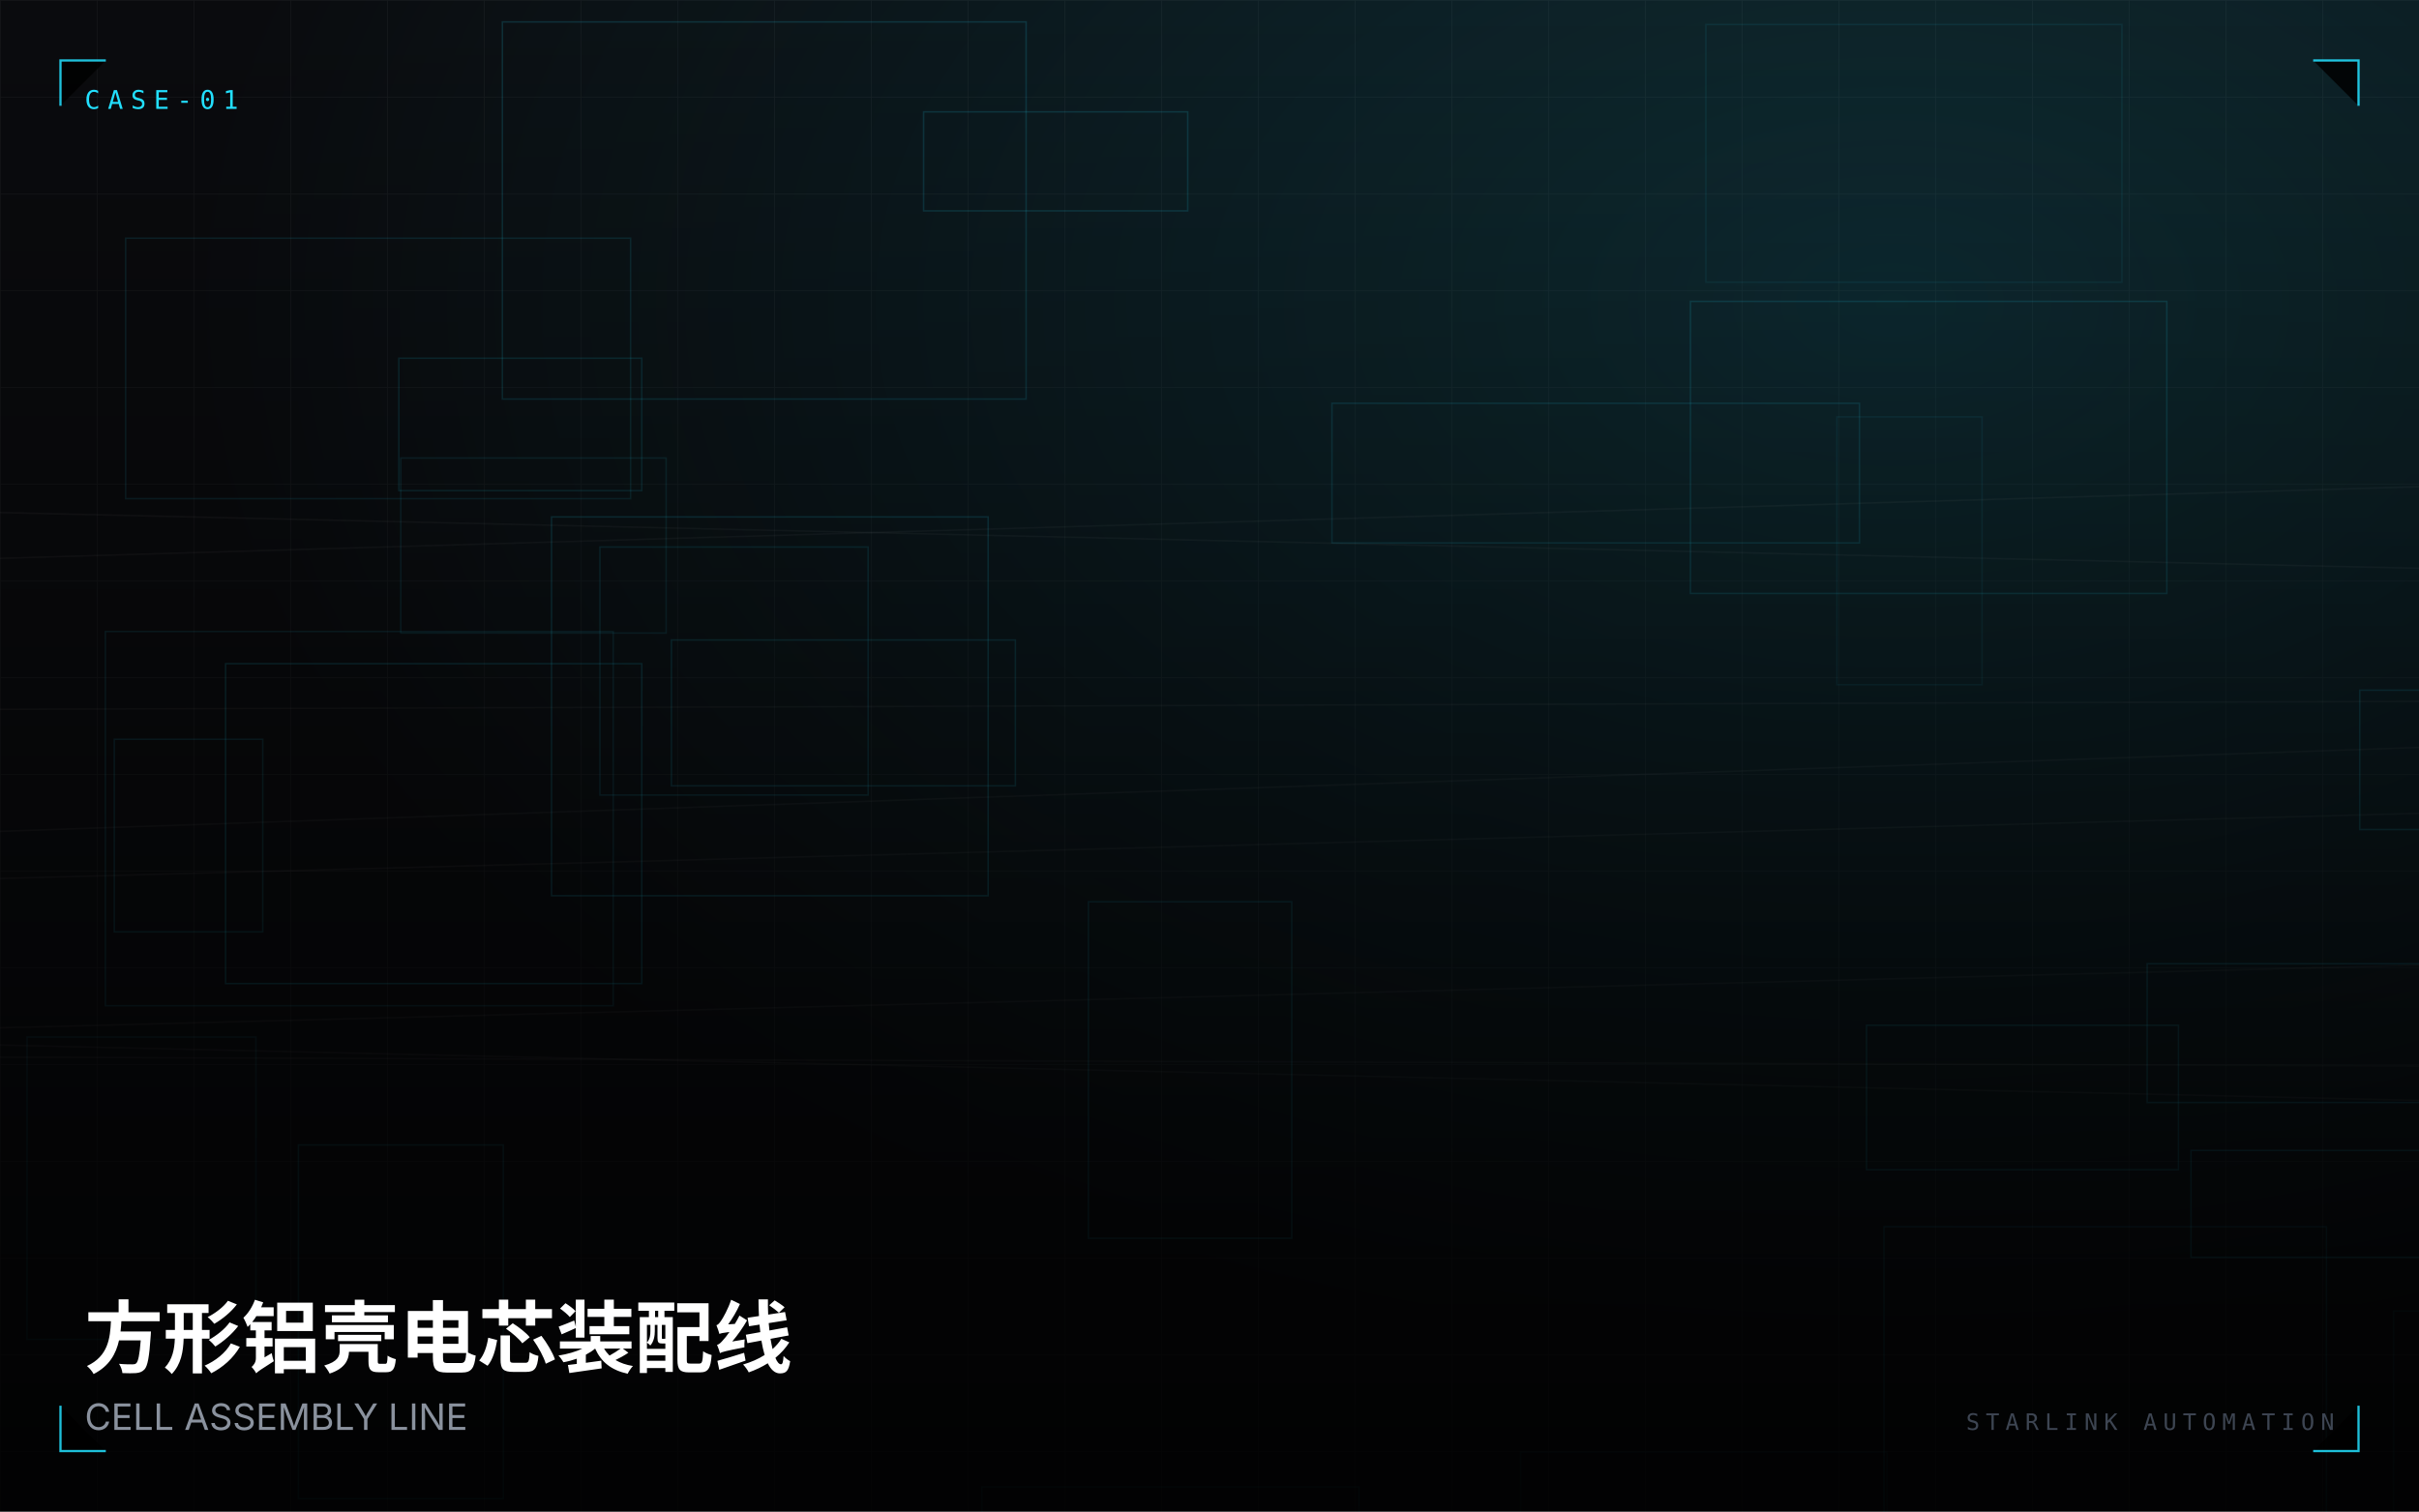
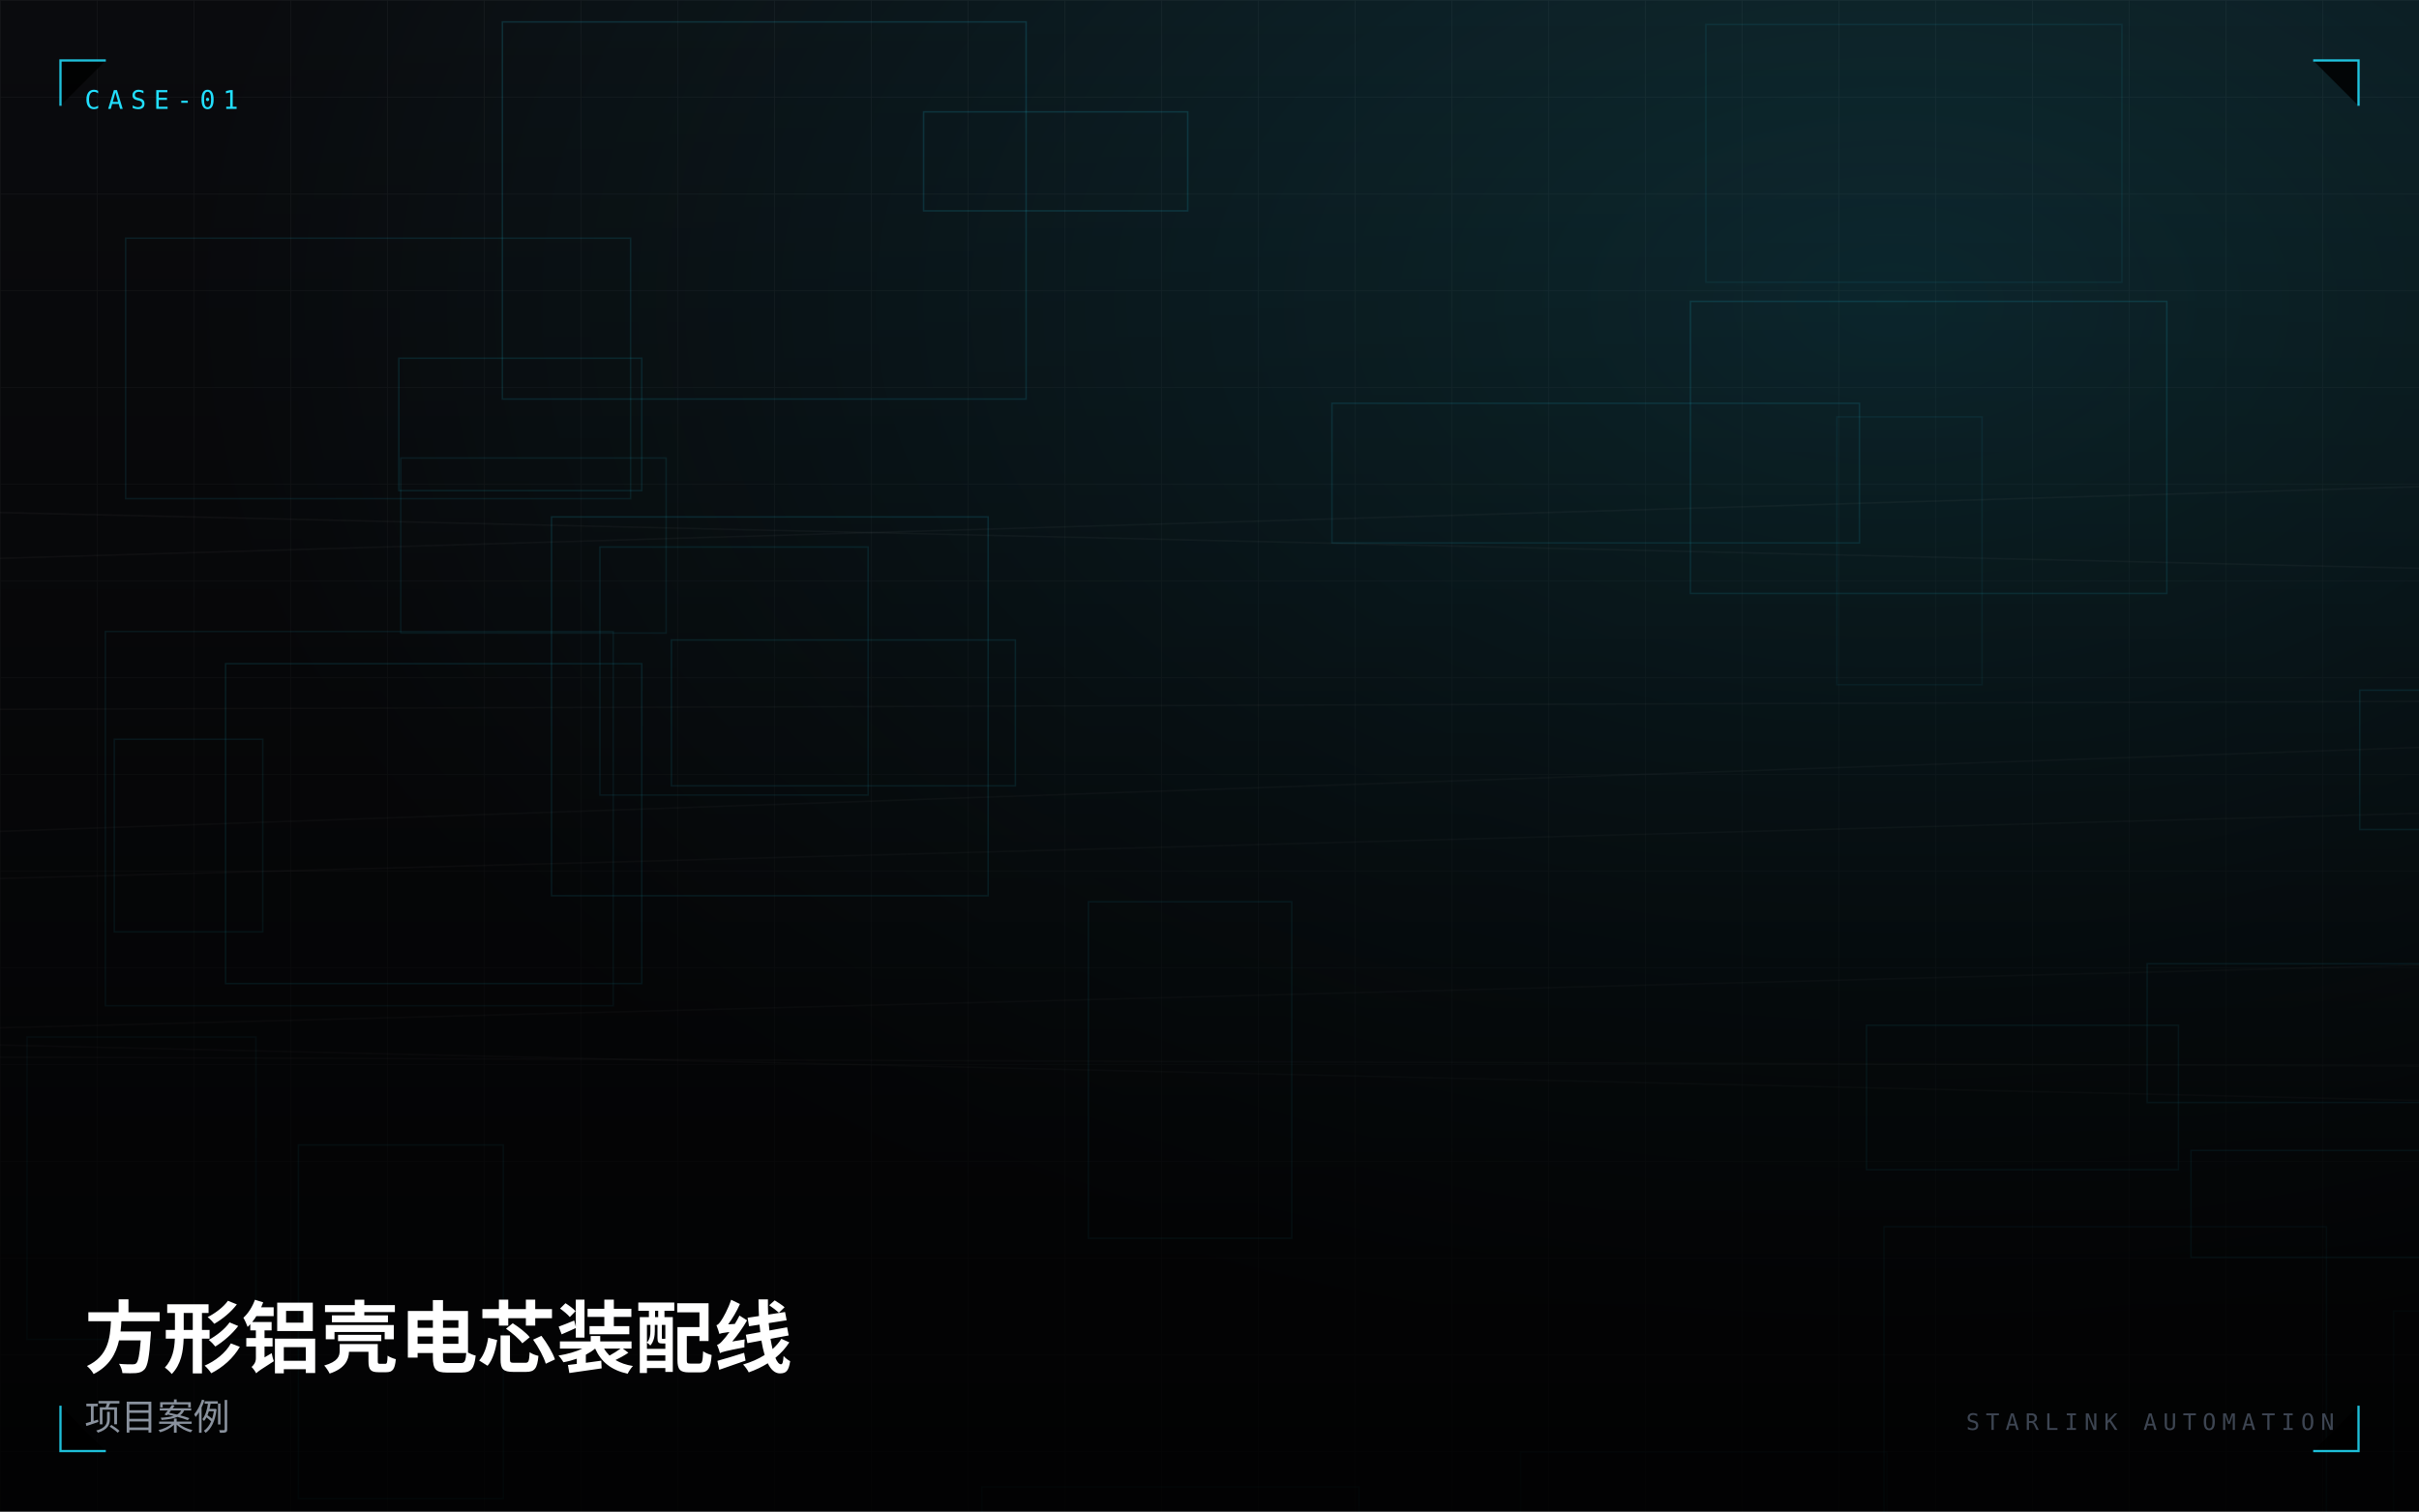
<svg xmlns="http://www.w3.org/2000/svg" width="1600" height="1000" viewBox="0 0 1600 1000" role="img" aria-label="方形铝壳电芯装配线">
  <defs>
    <pattern id="g" width="64" height="64" patternUnits="userSpaceOnUse">
      <path d="M64 0H0V64" fill="none" stroke="rgba(255,255,255,0.05)" stroke-width="1" />
    </pattern>
    <linearGradient id="v" x1="0" y1="0" x2="0" y2="1">
      <stop offset="0%" stop-color="#000000" stop-opacity="0" />
      <stop offset="100%" stop-color="#000000" stop-opacity="0.82" />
    </linearGradient>
    <radialGradient id="glow" cx="0.78" cy="0.2" r="0.7">
      <stop offset="0%" stop-color="#22e0ff" stop-opacity="0.16" />
      <stop offset="100%" stop-color="#22e0ff" stop-opacity="0" />
    </radialGradient>
  </defs>
  <rect width="1600" height="1000" fill="#0a0b0e" />
  <rect width="1600" height="1000" fill="url(#g)" />
  <rect width="1600" height="1000" fill="url(#glow)" />
  <rect x="17.9" y="686.1" width="151.4" height="200.1" fill="none" stroke="rgba(34,224,255,0.09)" stroke-width="1" />
  <rect x="69.7" y="417.8" width="335.9" height="247.6" fill="none" stroke="rgba(34,224,255,0.12)" stroke-width="1" />
  <rect x="396.8" y="361.9" width="177.4" height="164.1" fill="none" stroke="rgba(34,224,255,0.14)" stroke-width="1" />
  <rect x="1128.3" y="16.2" width="275.2" height="170.5" fill="none" stroke="rgba(34,224,255,0.08)" stroke-width="1" />
  <rect x="1118.1" y="199.4" width="315.1" height="193.2" fill="none" stroke="rgba(34,224,255,0.16)" stroke-width="1" />
  <rect x="1420.2" y="637.6" width="288.3" height="91.8" fill="none" stroke="rgba(34,224,255,0.16)" stroke-width="1" />
  <rect x="881.0" y="266.8" width="348.9" height="92.4" fill="none" stroke="rgba(34,224,255,0.15)" stroke-width="1" />
  <rect x="197.4" y="757.5" width="135.5" height="234.0" fill="none" stroke="rgba(34,224,255,0.13)" stroke-width="1" />
  <rect x="364.8" y="342.0" width="288.8" height="250.6" fill="none" stroke="rgba(34,224,255,0.18)" stroke-width="1" />
  <rect x="610.9" y="74.0" width="174.7" height="65.5" fill="none" stroke="rgba(34,224,255,0.15)" stroke-width="1" />
  <rect x="1246.1" y="811.6" width="292.7" height="204.8" fill="none" stroke="rgba(34,224,255,0.12)" stroke-width="1" />
  <rect x="1449.2" y="761.1" width="233.8" height="70.7" fill="none" stroke="rgba(34,224,255,0.16)" stroke-width="1" />
  <rect x="263.8" y="237.0" width="160.7" height="87.6" fill="none" stroke="rgba(34,224,255,0.14)" stroke-width="1" />
  <rect x="1234.6" y="678.3" width="206.3" height="95.6" fill="none" stroke="rgba(34,224,255,0.15)" stroke-width="1" />
  <rect x="332.3" y="14.5" width="346.4" height="249.5" fill="none" stroke="rgba(34,224,255,0.15)" stroke-width="1" />
  <rect x="149.2" y="439.1" width="275.3" height="211.6" fill="none" stroke="rgba(34,224,255,0.17)" stroke-width="1" />
  <rect x="75.6" y="489.1" width="98.2" height="127.4" fill="none" stroke="rgba(34,224,255,0.13)" stroke-width="1" />
  <rect x="83.1" y="157.6" width="334.0" height="172.3" fill="none" stroke="rgba(34,224,255,0.12)" stroke-width="1" />
  <rect x="649.5" y="983.7" width="249.4" height="170.9" fill="none" stroke="rgba(34,224,255,0.09)" stroke-width="1" />
  <rect x="1583.1" y="867.5" width="185.9" height="176.4" fill="none" stroke="rgba(34,224,255,0.08)" stroke-width="1" />
  <rect x="1215.0" y="275.8" width="96.0" height="177.2" fill="none" stroke="rgba(34,224,255,0.09)" stroke-width="1" />
  <rect x="719.9" y="596.6" width="134.5" height="222.6" fill="none" stroke="rgba(34,224,255,0.14)" stroke-width="1" />
  <rect x="444.1" y="423.4" width="227.5" height="96.5" fill="none" stroke="rgba(34,224,255,0.16)" stroke-width="1" />
  <rect x="1005.8" y="960.7" width="242.3" height="146.3" fill="none" stroke="rgba(34,224,255,0.06)" stroke-width="1" />
  <rect x="265.1" y="303.0" width="175.5" height="115.8" fill="none" stroke="rgba(34,224,255,0.12)" stroke-width="1" />
  <rect x="1560.8" y="456.6" width="96.4" height="92.2" fill="none" stroke="rgba(34,224,255,0.16)" stroke-width="1" />
  <line x1="0" y1="369.4" x2="1600" y2="322.0" stroke="rgba(255,255,255,0.05)" stroke-width="1" />
  <line x1="0" y1="699.4" x2="1600" y2="705.3" stroke="rgba(255,255,255,0.05)" stroke-width="1" />
  <line x1="0" y1="550.0" x2="1600" y2="494.5" stroke="rgba(255,255,255,0.05)" stroke-width="1" />
  <line x1="0" y1="469.3" x2="1600" y2="464.0" stroke="rgba(255,255,255,0.05)" stroke-width="1" />
  <line x1="0" y1="680.0" x2="1600" y2="638.5" stroke="rgba(255,255,255,0.05)" stroke-width="1" />
  <line x1="0" y1="581.2" x2="1600" y2="538.1" stroke="rgba(255,255,255,0.05)" stroke-width="1" />
  <line x1="0" y1="339.1" x2="1600" y2="376.0" stroke="rgba(255,255,255,0.05)" stroke-width="1" />
  <line x1="0" y1="691.4" x2="1600" y2="728.0" stroke="rgba(255,255,255,0.05)" stroke-width="1" />
  <rect width="1600" height="1000" fill="url(#v)" />
  <g stroke="#22e0ff" stroke-width="1.5" opacity="0.85">
    <path d="M40 70V40H70" />
    <path d="M1530 40H1560V70" />
    <path d="M40 930V960H70" />
    <path d="M1530 960H1560V930" />
  </g>
  <text x="56" y="72" font-family="ui-monospace,SFMono-Regular,Menlo,monospace" font-size="17" letter-spacing="5" fill="#22e0ff">CASE-01</text>
  <text x="56" y="904" font-family="-apple-system,'PingFang SC','Microsoft YaHei',sans-serif" font-size="52" font-weight="600" fill="#ffffff">方形铝壳电芯装配线</text>
-   <text x="56" y="946" font-family="-apple-system,'PingFang SC','Microsoft YaHei',sans-serif" font-size="24" fill="#8a929e">CELL ASSEMBLY LINE</text>
+   <text x="56" y="946" font-family="-apple-system,'PingFang SC','Microsoft YaHei',sans-serif" font-size="24" fill="#8a929e">项目案例</text>
  <text x="1544" y="946" text-anchor="end" font-family="ui-monospace,SFMono-Regular,Menlo,monospace" font-size="15" letter-spacing="4" fill="#3d4552">STARLINK AUTOMATION</text>
</svg>
